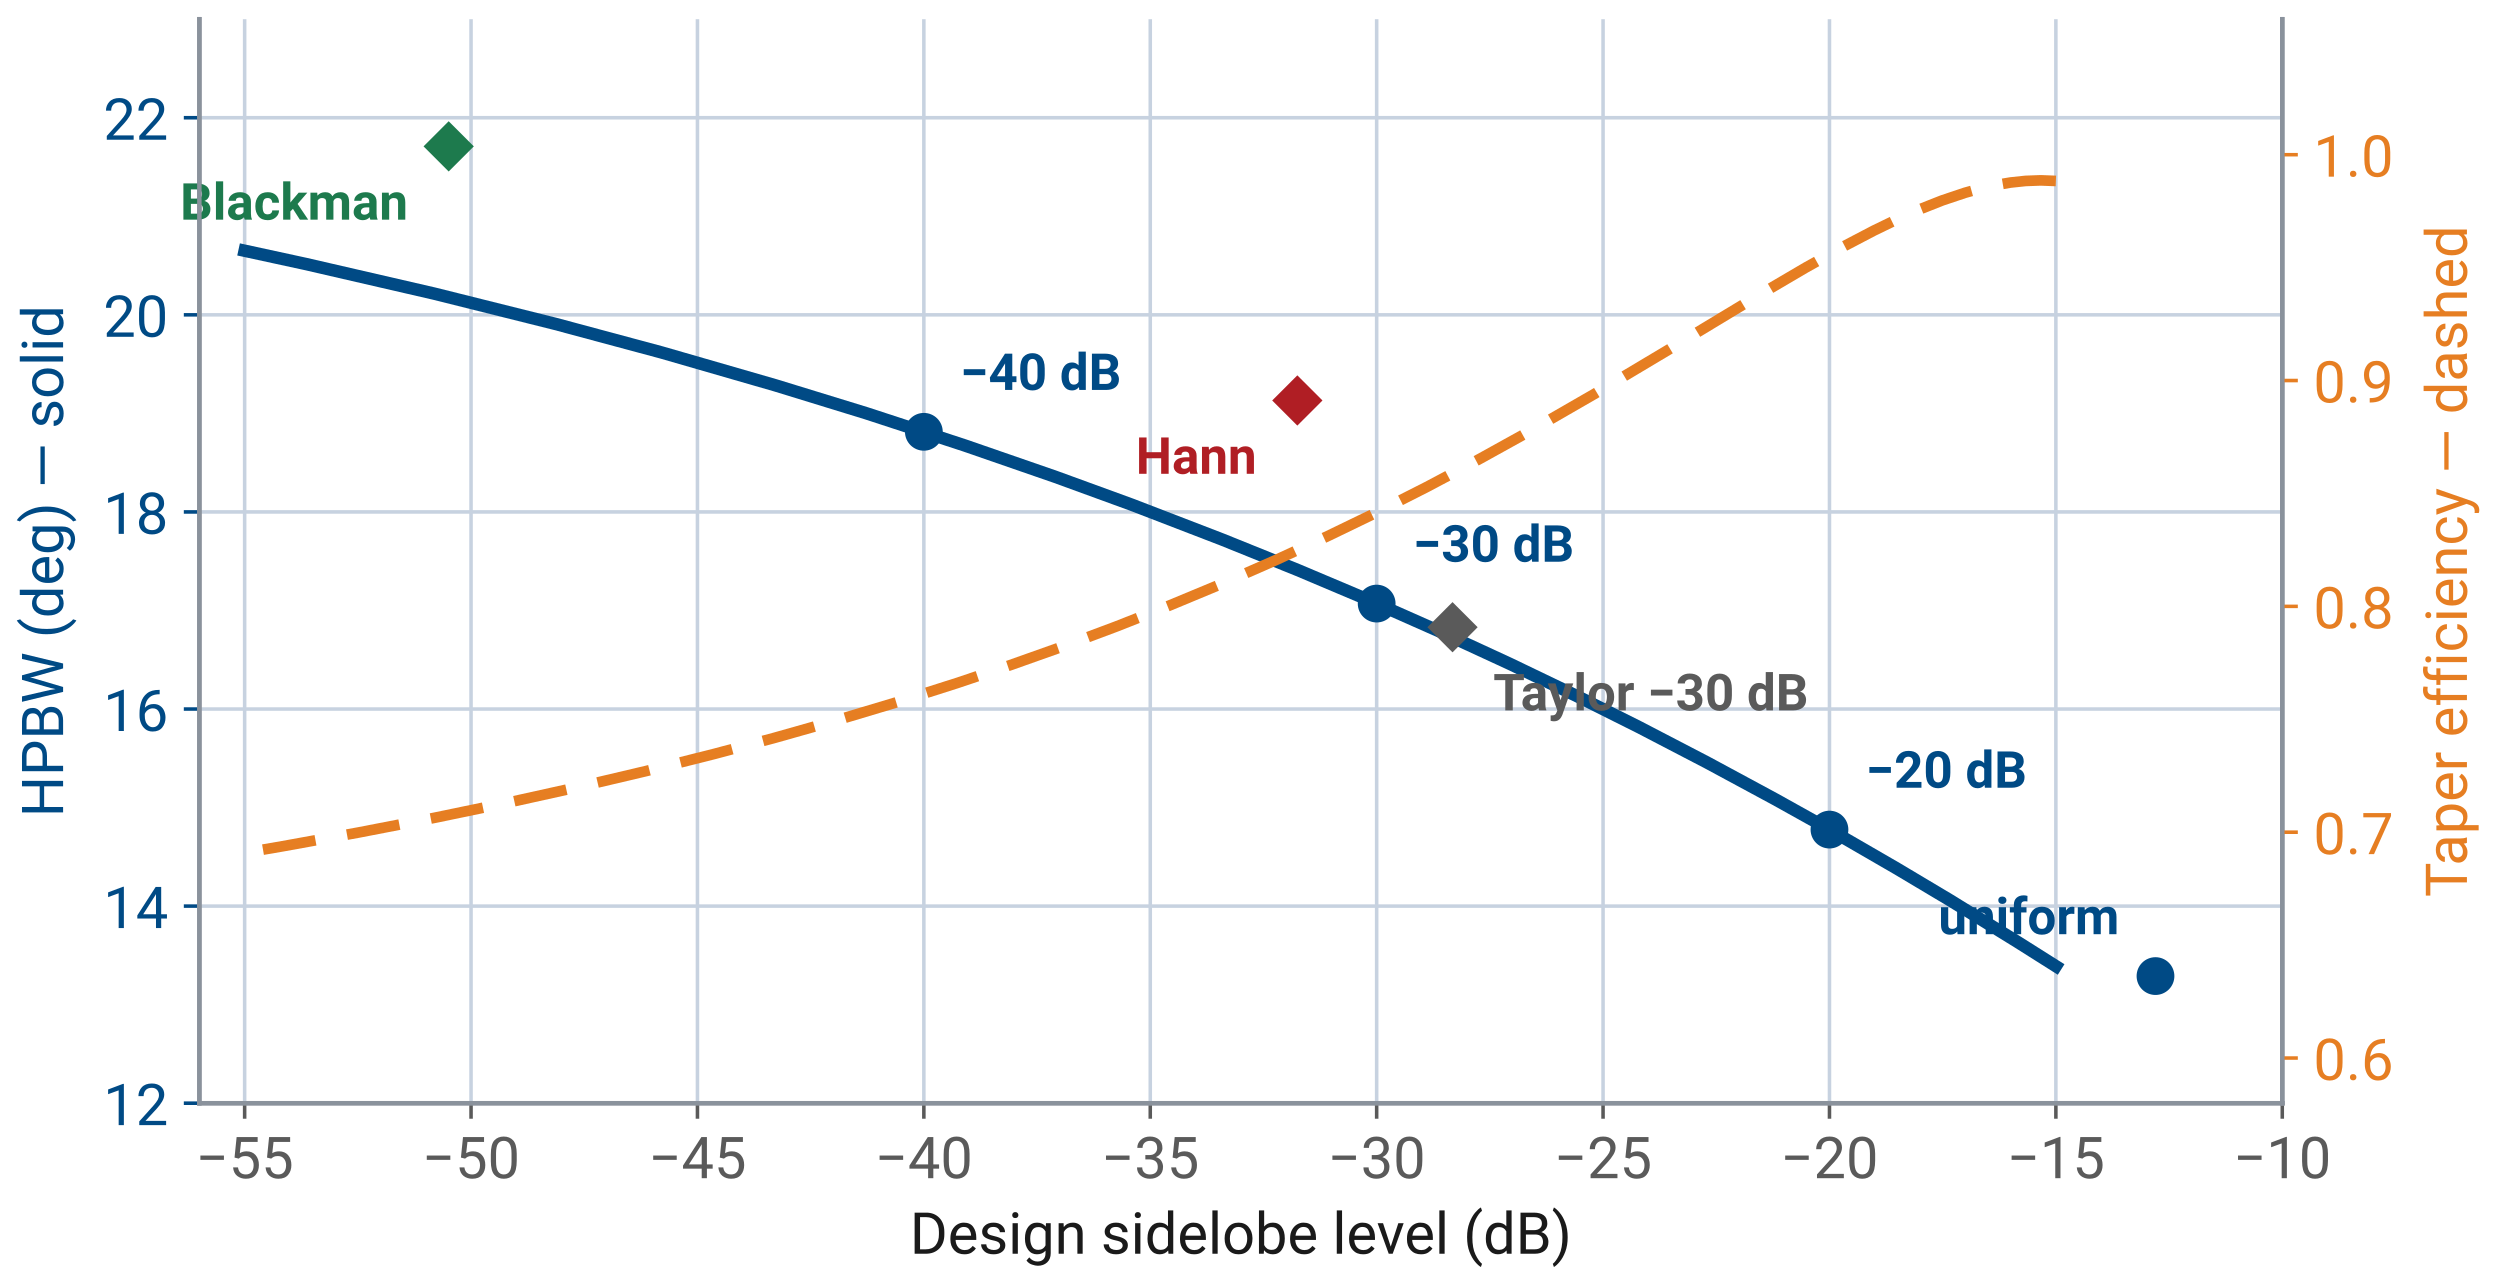
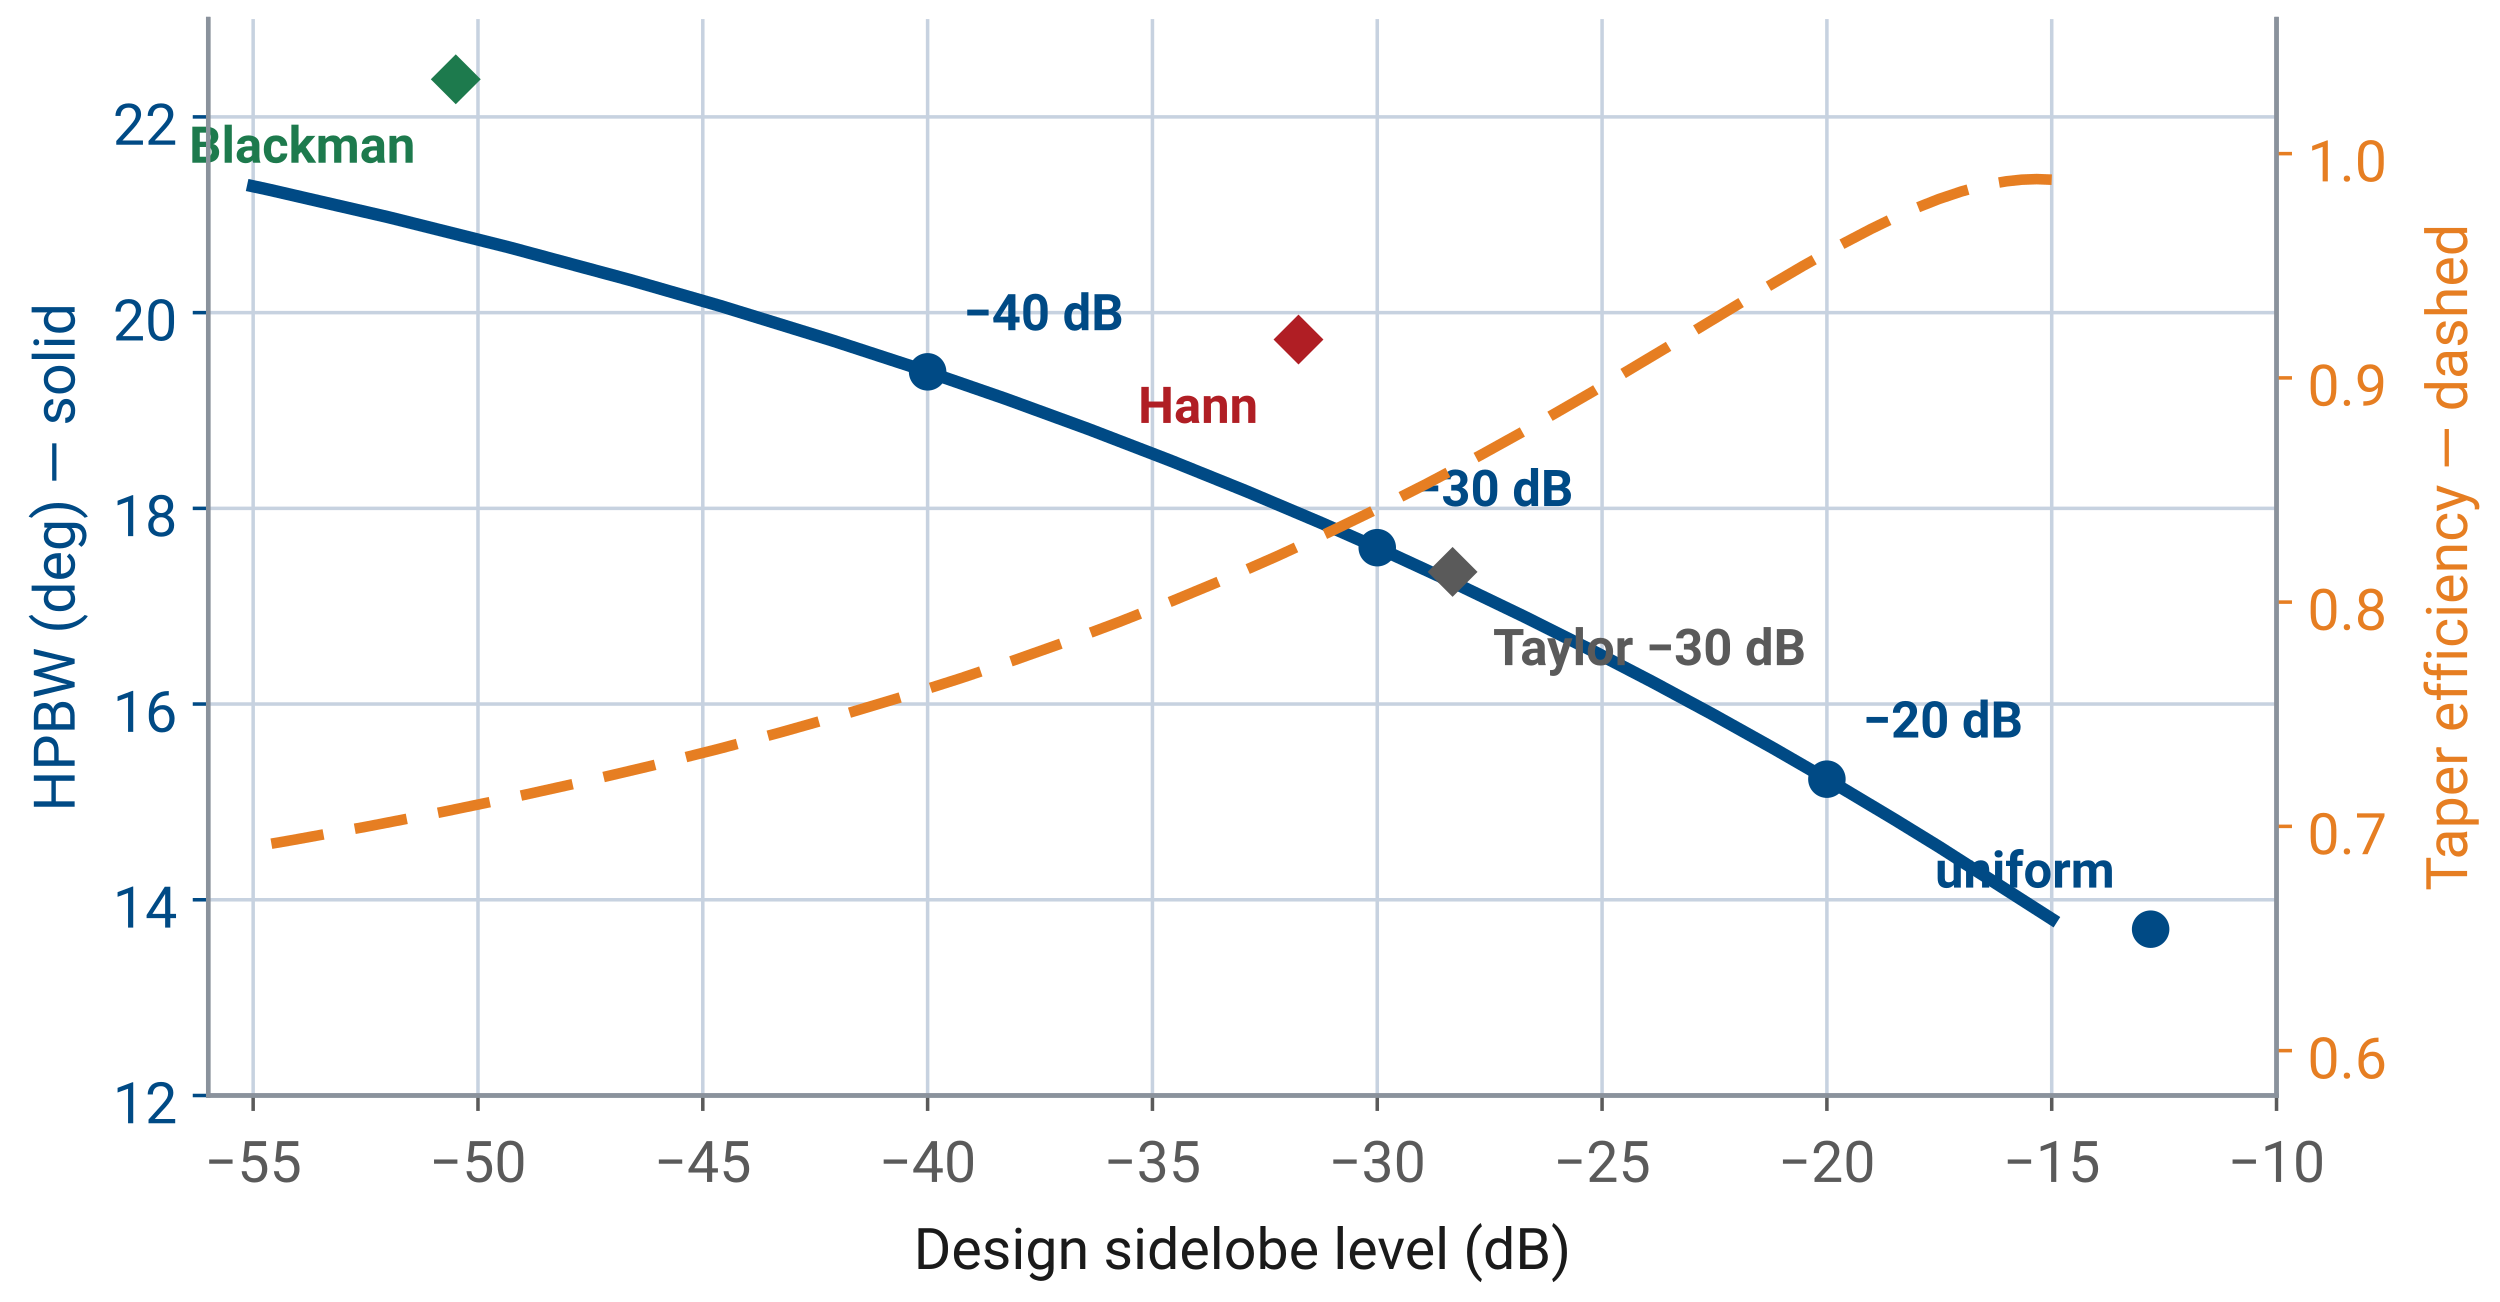
- <svg xmlns="http://www.w3.org/2000/svg" xmlns:xlink="http://www.w3.org/1999/xlink" width="562.579pt" height="289.577pt" viewBox="0 0 562.579 289.577" version="1.1">
+ <svg xmlns="http://www.w3.org/2000/svg" xmlns:xlink="http://www.w3.org/1999/xlink" width="566.541pt" height="295.035pt" viewBox="0 0 566.541 295.035" version="1.1">
  <defs>
    <style type="text/css">*{stroke-linejoin: round; stroke-linecap: butt}</style>
  </defs>
  <g id="figure_1">
    <g id="patch_1">
-       <path d="M -0 289.577  L 562.579 289.577  L 562.579 0  L -0 0  L -0 289.577  z " style="fill: none" />
+       <path d="M 0 295.035  L 566.541 295.035  L 566.541 0  L 0 0  L 0 295.035  z " style="fill: none" />
    </g>
    <g id="axes_1">
      <g id="patch_2">
-         <path d="M 44.864 248.256  L 513.584 248.256  L 513.584 4.32  L 44.864 4.32  L 44.864 248.256  z " style="fill: none" />
+         <path d="M 47.18 248.256  L 515.9 248.256  L 515.9 4.32  L 47.18 4.32  L 47.18 248.256  z " style="fill: none" />
      </g>
      <g id="matplotlib.axis_1">
        <g id="xtick_1">
          <g id="line2d_1">
-             <path d="M 55.053 248.256  L 55.053 4.32  " clip-path="url(#p0bf2128e84)" style="fill: none; stroke: #c7d2e0; stroke-width: 0.8; stroke-linecap: square" />
+             <path d="M 57.369 248.256  L 57.369 4.32  " clip-path="url(#p436cb58399)" style="fill: none; stroke: #c7d2e0; stroke-width: 0.8; stroke-linecap: square" />
          </g>
          <g id="line2d_2">
            <defs>
-               <path id="m81da717eab" d="M 0 0  L 0 3.5  " style="stroke: #5a5a5a; stroke-width: 0.8" />
+               <path id="mf2fd571ea1" d="M 0 0  L 0 3.5  " style="stroke: #5a5a5a; stroke-width: 0.8" />
            </defs>
            <g>
-               <use xlink:href="#m81da717eab" x="55.053" y="248.256" style="fill: #5a5a5a; stroke: #5a5a5a; stroke-width: 0.8" />
+               <use xlink:href="#mf2fd571ea1" x="57.369" y="248.256" style="fill: #5a5a5a; stroke: #5a5a5a; stroke-width: 0.8" />
            </g>
          </g>
          <g id="text_1">
-             <text style="font-size: 13px; font-family:'Source Sans Pro', 'Segoe UI', Roboto, Helvetica, Arial, sans-serif; text-anchor: middle; fill: #5a5a5a" x="55.053" y="265.133" transform="rotate(-0 55.05308 265.133)">−55</text>
+             <text style="font-size: 13px; font-family:'Source Sans Pro', 'Segoe UI', Roboto, Helvetica, Arial, sans-serif; text-anchor: middle; fill: #5a5a5a" x="57.369" y="267.85" transform="rotate(-0 57.36921 267.8497)">−55</text>
          </g>
        </g>
        <g id="xtick_2">
          <g id="line2d_3">
-             <path d="M 106.001 248.256  L 106.001 4.32  " clip-path="url(#p0bf2128e84)" style="fill: none; stroke: #c7d2e0; stroke-width: 0.8; stroke-linecap: square" />
+             <path d="M 108.317 248.256  L 108.317 4.32  " clip-path="url(#p436cb58399)" style="fill: none; stroke: #c7d2e0; stroke-width: 0.8; stroke-linecap: square" />
          </g>
          <g id="line2d_4">
            <g>
-               <use xlink:href="#m81da717eab" x="106.001" y="248.256" style="fill: #5a5a5a; stroke: #5a5a5a; stroke-width: 0.8" />
+               <use xlink:href="#mf2fd571ea1" x="108.317" y="248.256" style="fill: #5a5a5a; stroke: #5a5a5a; stroke-width: 0.8" />
            </g>
          </g>
          <g id="text_2">
-             <text style="font-size: 13px; font-family:'Source Sans Pro', 'Segoe UI', Roboto, Helvetica, Arial, sans-serif; text-anchor: middle; fill: #5a5a5a" x="106.001" y="265.133" transform="rotate(-0 106.0009 265.133)">−50</text>
+             <text style="font-size: 13px; font-family:'Source Sans Pro', 'Segoe UI', Roboto, Helvetica, Arial, sans-serif; text-anchor: middle; fill: #5a5a5a" x="108.317" y="267.85" transform="rotate(-0 108.317 267.8497)">−50</text>
          </g>
        </g>
        <g id="xtick_3">
          <g id="line2d_5">
-             <path d="M 156.949 248.256  L 156.949 4.32  " clip-path="url(#p0bf2128e84)" style="fill: none; stroke: #c7d2e0; stroke-width: 0.8; stroke-linecap: square" />
+             <path d="M 159.265 248.256  L 159.265 4.32  " clip-path="url(#p436cb58399)" style="fill: none; stroke: #c7d2e0; stroke-width: 0.8; stroke-linecap: square" />
          </g>
          <g id="line2d_6">
            <g>
-               <use xlink:href="#m81da717eab" x="156.949" y="248.256" style="fill: #5a5a5a; stroke: #5a5a5a; stroke-width: 0.8" />
+               <use xlink:href="#mf2fd571ea1" x="159.265" y="248.256" style="fill: #5a5a5a; stroke: #5a5a5a; stroke-width: 0.8" />
            </g>
          </g>
          <g id="text_3">
-             <text style="font-size: 13px; font-family:'Source Sans Pro', 'Segoe UI', Roboto, Helvetica, Arial, sans-serif; text-anchor: middle; fill: #5a5a5a" x="156.949" y="265.133" transform="rotate(-0 156.9487 265.133)">−45</text>
+             <text style="font-size: 13px; font-family:'Source Sans Pro', 'Segoe UI', Roboto, Helvetica, Arial, sans-serif; text-anchor: middle; fill: #5a5a5a" x="159.265" y="267.85" transform="rotate(-0 159.2649 267.8497)">−45</text>
          </g>
        </g>
        <g id="xtick_4">
          <g id="line2d_7">
-             <path d="M 207.897 248.256  L 207.897 4.32  " clip-path="url(#p0bf2128e84)" style="fill: none; stroke: #c7d2e0; stroke-width: 0.8; stroke-linecap: square" />
+             <path d="M 210.213 248.256  L 210.213 4.32  " clip-path="url(#p436cb58399)" style="fill: none; stroke: #c7d2e0; stroke-width: 0.8; stroke-linecap: square" />
          </g>
          <g id="line2d_8">
            <g>
-               <use xlink:href="#m81da717eab" x="207.897" y="248.256" style="fill: #5a5a5a; stroke: #5a5a5a; stroke-width: 0.8" />
+               <use xlink:href="#mf2fd571ea1" x="210.213" y="248.256" style="fill: #5a5a5a; stroke: #5a5a5a; stroke-width: 0.8" />
            </g>
          </g>
          <g id="text_4">
-             <text style="font-size: 13px; font-family:'Source Sans Pro', 'Segoe UI', Roboto, Helvetica, Arial, sans-serif; text-anchor: middle; fill: #5a5a5a" x="207.897" y="265.133" transform="rotate(-0 207.8966 265.133)">−40</text>
+             <text style="font-size: 13px; font-family:'Source Sans Pro', 'Segoe UI', Roboto, Helvetica, Arial, sans-serif; text-anchor: middle; fill: #5a5a5a" x="210.213" y="267.85" transform="rotate(-0 210.2127 267.8497)">−40</text>
          </g>
        </g>
        <g id="xtick_5">
          <g id="line2d_9">
-             <path d="M 258.844 248.256  L 258.844 4.32  " clip-path="url(#p0bf2128e84)" style="fill: none; stroke: #c7d2e0; stroke-width: 0.8; stroke-linecap: square" />
+             <path d="M 261.161 248.256  L 261.161 4.32  " clip-path="url(#p436cb58399)" style="fill: none; stroke: #c7d2e0; stroke-width: 0.8; stroke-linecap: square" />
          </g>
          <g id="line2d_10">
            <g>
-               <use xlink:href="#m81da717eab" x="258.844" y="248.256" style="fill: #5a5a5a; stroke: #5a5a5a; stroke-width: 0.8" />
+               <use xlink:href="#mf2fd571ea1" x="261.161" y="248.256" style="fill: #5a5a5a; stroke: #5a5a5a; stroke-width: 0.8" />
            </g>
          </g>
          <g id="text_5">
-             <text style="font-size: 13px; font-family:'Source Sans Pro', 'Segoe UI', Roboto, Helvetica, Arial, sans-serif; text-anchor: middle; fill: #5a5a5a" x="258.844" y="265.133" transform="rotate(-0 258.8444 265.133)">−35</text>
+             <text style="font-size: 13px; font-family:'Source Sans Pro', 'Segoe UI', Roboto, Helvetica, Arial, sans-serif; text-anchor: middle; fill: #5a5a5a" x="261.161" y="267.85" transform="rotate(-0 261.1605 267.8497)">−35</text>
          </g>
        </g>
        <g id="xtick_6">
          <g id="line2d_11">
-             <path d="M 309.792 248.256  L 309.792 4.32  " clip-path="url(#p0bf2128e84)" style="fill: none; stroke: #c7d2e0; stroke-width: 0.8; stroke-linecap: square" />
+             <path d="M 312.108 248.256  L 312.108 4.32  " clip-path="url(#p436cb58399)" style="fill: none; stroke: #c7d2e0; stroke-width: 0.8; stroke-linecap: square" />
          </g>
          <g id="line2d_12">
            <g>
-               <use xlink:href="#m81da717eab" x="309.792" y="248.256" style="fill: #5a5a5a; stroke: #5a5a5a; stroke-width: 0.8" />
+               <use xlink:href="#mf2fd571ea1" x="312.108" y="248.256" style="fill: #5a5a5a; stroke: #5a5a5a; stroke-width: 0.8" />
            </g>
          </g>
          <g id="text_6">
-             <text style="font-size: 13px; font-family:'Source Sans Pro', 'Segoe UI', Roboto, Helvetica, Arial, sans-serif; text-anchor: middle; fill: #5a5a5a" x="309.792" y="265.133" transform="rotate(-0 309.7922 265.133)">−30</text>
+             <text style="font-size: 13px; font-family:'Source Sans Pro', 'Segoe UI', Roboto, Helvetica, Arial, sans-serif; text-anchor: middle; fill: #5a5a5a" x="312.108" y="267.85" transform="rotate(-0 312.1083 267.8497)">−30</text>
          </g>
        </g>
        <g id="xtick_7">
          <g id="line2d_13">
-             <path d="M 360.74 248.256  L 360.74 4.32  " clip-path="url(#p0bf2128e84)" style="fill: none; stroke: #c7d2e0; stroke-width: 0.8; stroke-linecap: square" />
+             <path d="M 363.056 248.256  L 363.056 4.32  " clip-path="url(#p436cb58399)" style="fill: none; stroke: #c7d2e0; stroke-width: 0.8; stroke-linecap: square" />
          </g>
          <g id="line2d_14">
            <g>
-               <use xlink:href="#m81da717eab" x="360.74" y="248.256" style="fill: #5a5a5a; stroke: #5a5a5a; stroke-width: 0.8" />
+               <use xlink:href="#mf2fd571ea1" x="363.056" y="248.256" style="fill: #5a5a5a; stroke: #5a5a5a; stroke-width: 0.8" />
            </g>
          </g>
          <g id="text_7">
-             <text style="font-size: 13px; font-family:'Source Sans Pro', 'Segoe UI', Roboto, Helvetica, Arial, sans-serif; text-anchor: middle; fill: #5a5a5a" x="360.74" y="265.133" transform="rotate(-0 360.74 265.133)">−25</text>
+             <text style="font-size: 13px; font-family:'Source Sans Pro', 'Segoe UI', Roboto, Helvetica, Arial, sans-serif; text-anchor: middle; fill: #5a5a5a" x="363.056" y="267.85" transform="rotate(-0 363.0562 267.8497)">−25</text>
          </g>
        </g>
        <g id="xtick_8">
          <g id="line2d_15">
-             <path d="M 411.688 248.256  L 411.688 4.32  " clip-path="url(#p0bf2128e84)" style="fill: none; stroke: #c7d2e0; stroke-width: 0.8; stroke-linecap: square" />
+             <path d="M 414.004 248.256  L 414.004 4.32  " clip-path="url(#p436cb58399)" style="fill: none; stroke: #c7d2e0; stroke-width: 0.8; stroke-linecap: square" />
          </g>
          <g id="line2d_16">
            <g>
-               <use xlink:href="#m81da717eab" x="411.688" y="248.256" style="fill: #5a5a5a; stroke: #5a5a5a; stroke-width: 0.8" />
+               <use xlink:href="#mf2fd571ea1" x="414.004" y="248.256" style="fill: #5a5a5a; stroke: #5a5a5a; stroke-width: 0.8" />
            </g>
          </g>
          <g id="text_8">
-             <text style="font-size: 13px; font-family:'Source Sans Pro', 'Segoe UI', Roboto, Helvetica, Arial, sans-serif; text-anchor: middle; fill: #5a5a5a" x="411.688" y="265.133" transform="rotate(-0 411.6879 265.133)">−20</text>
+             <text style="font-size: 13px; font-family:'Source Sans Pro', 'Segoe UI', Roboto, Helvetica, Arial, sans-serif; text-anchor: middle; fill: #5a5a5a" x="414.004" y="267.85" transform="rotate(-0 414.004 267.8497)">−20</text>
          </g>
        </g>
        <g id="xtick_9">
          <g id="line2d_17">
-             <path d="M 462.636 248.256  L 462.636 4.32  " clip-path="url(#p0bf2128e84)" style="fill: none; stroke: #c7d2e0; stroke-width: 0.8; stroke-linecap: square" />
+             <path d="M 464.952 248.256  L 464.952 4.32  " clip-path="url(#p436cb58399)" style="fill: none; stroke: #c7d2e0; stroke-width: 0.8; stroke-linecap: square" />
          </g>
          <g id="line2d_18">
            <g>
-               <use xlink:href="#m81da717eab" x="462.636" y="248.256" style="fill: #5a5a5a; stroke: #5a5a5a; stroke-width: 0.8" />
+               <use xlink:href="#mf2fd571ea1" x="464.952" y="248.256" style="fill: #5a5a5a; stroke: #5a5a5a; stroke-width: 0.8" />
            </g>
          </g>
          <g id="text_9">
-             <text style="font-size: 13px; font-family:'Source Sans Pro', 'Segoe UI', Roboto, Helvetica, Arial, sans-serif; text-anchor: middle; fill: #5a5a5a" x="462.636" y="265.133" transform="rotate(-0 462.6357 265.133)">−15</text>
+             <text style="font-size: 13px; font-family:'Source Sans Pro', 'Segoe UI', Roboto, Helvetica, Arial, sans-serif; text-anchor: middle; fill: #5a5a5a" x="464.952" y="267.85" transform="rotate(-0 464.9518 267.8497)">−15</text>
          </g>
        </g>
        <g id="xtick_10">
          <g id="line2d_19">
-             <path d="M 513.584 248.256  L 513.584 4.32  " clip-path="url(#p0bf2128e84)" style="fill: none; stroke: #c7d2e0; stroke-width: 0.8; stroke-linecap: square" />
+             <path d="M 515.9 248.256  L 515.9 4.32  " clip-path="url(#p436cb58399)" style="fill: none; stroke: #c7d2e0; stroke-width: 0.8; stroke-linecap: square" />
          </g>
          <g id="line2d_20">
            <g>
-               <use xlink:href="#m81da717eab" x="513.584" y="248.256" style="fill: #5a5a5a; stroke: #5a5a5a; stroke-width: 0.8" />
+               <use xlink:href="#mf2fd571ea1" x="515.9" y="248.256" style="fill: #5a5a5a; stroke: #5a5a5a; stroke-width: 0.8" />
            </g>
          </g>
          <g id="text_10">
-             <text style="font-size: 13px; font-family:'Source Sans Pro', 'Segoe UI', Roboto, Helvetica, Arial, sans-serif; text-anchor: middle; fill: #5a5a5a" x="513.584" y="265.133" transform="rotate(-0 513.5835 265.133)">−10</text>
+             <text style="font-size: 13px; font-family:'Source Sans Pro', 'Segoe UI', Roboto, Helvetica, Arial, sans-serif; text-anchor: middle; fill: #5a5a5a" x="515.9" y="267.85" transform="rotate(-0 515.8996 267.8497)">−10</text>
          </g>
        </g>
        <g id="text_11">
-           <text style="font-size: 13px; font-family:'Source Sans Pro', 'Segoe UI', Roboto, Helvetica, Arial, sans-serif; text-anchor: middle; fill: #1a1a1a" x="279.224" y="282.134" transform="rotate(-0 279.2235 282.134)">Design sidelobe level  (dB)</text>
+           <text style="font-size: 13px; font-family:'Source Sans Pro', 'Segoe UI', Roboto, Helvetica, Arial, sans-serif; text-anchor: middle; fill: #1a1a1a" x="281.54" y="287.579" transform="rotate(-0 281.5396 287.5792)">Design sidelobe level  (dB)</text>
        </g>
      </g>
      <g id="matplotlib.axis_2">
        <g id="ytick_1">
          <g id="line2d_21">
-             <path d="M 44.864 248.256  L 513.584 248.256  " clip-path="url(#p0bf2128e84)" style="fill: none; stroke: #c7d2e0; stroke-width: 0.8; stroke-linecap: square" />
+             <path d="M 47.18 248.256  L 515.9 248.256  " clip-path="url(#p436cb58399)" style="fill: none; stroke: #c7d2e0; stroke-width: 0.8; stroke-linecap: square" />
          </g>
          <g id="line2d_22">
            <defs>
-               <path id="m40576629c1" d="M 0 0  L -3.5 0  " style="stroke: #004a85; stroke-width: 0.8" />
+               <path id="m0432bc2612" d="M 0 0  L -3.5 0  " style="stroke: #004a85; stroke-width: 0.8" />
            </defs>
            <g>
-               <use xlink:href="#m40576629c1" x="44.864" y="248.256" style="fill: #004a85; stroke: #004a85; stroke-width: 0.8" />
+               <use xlink:href="#m0432bc2612" x="47.18" y="248.256" style="fill: #004a85; stroke: #004a85; stroke-width: 0.8" />
            </g>
          </g>
          <g id="text_12">
-             <text style="font-size: 13px; font-family:'Source Sans Pro', 'Segoe UI', Roboto, Helvetica, Arial, sans-serif; text-anchor: end; fill: #004a85" x="37.864" y="253.194" transform="rotate(-0 37.86352 253.1945)">12</text>
+             <text style="font-size: 13px; font-family:'Source Sans Pro', 'Segoe UI', Roboto, Helvetica, Arial, sans-serif; text-anchor: end; fill: #004a85" x="40.18" y="254.553" transform="rotate(-0 40.17965 254.5529)">12</text>
          </g>
        </g>
        <g id="ytick_2">
          <g id="line2d_23">
-             <path d="M 44.864 203.904  L 513.584 203.904  " clip-path="url(#p0bf2128e84)" style="fill: none; stroke: #c7d2e0; stroke-width: 0.8; stroke-linecap: square" />
+             <path d="M 47.18 203.904  L 515.9 203.904  " clip-path="url(#p436cb58399)" style="fill: none; stroke: #c7d2e0; stroke-width: 0.8; stroke-linecap: square" />
          </g>
          <g id="line2d_24">
            <g>
-               <use xlink:href="#m40576629c1" x="44.864" y="203.904" style="fill: #004a85; stroke: #004a85; stroke-width: 0.8" />
+               <use xlink:href="#m0432bc2612" x="47.18" y="203.904" style="fill: #004a85; stroke: #004a85; stroke-width: 0.8" />
            </g>
          </g>
          <g id="text_13">
-             <text style="font-size: 13px; font-family:'Source Sans Pro', 'Segoe UI', Roboto, Helvetica, Arial, sans-serif; text-anchor: end; fill: #004a85" x="37.864" y="208.842" transform="rotate(-0 37.86352 208.8425)">14</text>
+             <text style="font-size: 13px; font-family:'Source Sans Pro', 'Segoe UI', Roboto, Helvetica, Arial, sans-serif; text-anchor: end; fill: #004a85" x="40.18" y="210.201" transform="rotate(-0 40.17965 210.2009)">14</text>
          </g>
        </g>
        <g id="ytick_3">
          <g id="line2d_25">
-             <path d="M 44.864 159.552  L 513.584 159.552  " clip-path="url(#p0bf2128e84)" style="fill: none; stroke: #c7d2e0; stroke-width: 0.8; stroke-linecap: square" />
+             <path d="M 47.18 159.552  L 515.9 159.552  " clip-path="url(#p436cb58399)" style="fill: none; stroke: #c7d2e0; stroke-width: 0.8; stroke-linecap: square" />
          </g>
          <g id="line2d_26">
            <g>
-               <use xlink:href="#m40576629c1" x="44.864" y="159.552" style="fill: #004a85; stroke: #004a85; stroke-width: 0.8" />
+               <use xlink:href="#m0432bc2612" x="47.18" y="159.552" style="fill: #004a85; stroke: #004a85; stroke-width: 0.8" />
            </g>
          </g>
          <g id="text_14">
-             <text style="font-size: 13px; font-family:'Source Sans Pro', 'Segoe UI', Roboto, Helvetica, Arial, sans-serif; text-anchor: end; fill: #004a85" x="37.864" y="164.49" transform="rotate(-0 37.86352 164.4905)">16</text>
+             <text style="font-size: 13px; font-family:'Source Sans Pro', 'Segoe UI', Roboto, Helvetica, Arial, sans-serif; text-anchor: end; fill: #004a85" x="40.18" y="165.849" transform="rotate(-0 40.17965 165.8489)">16</text>
          </g>
        </g>
        <g id="ytick_4">
          <g id="line2d_27">
-             <path d="M 44.864 115.2  L 513.584 115.2  " clip-path="url(#p0bf2128e84)" style="fill: none; stroke: #c7d2e0; stroke-width: 0.8; stroke-linecap: square" />
+             <path d="M 47.18 115.2  L 515.9 115.2  " clip-path="url(#p436cb58399)" style="fill: none; stroke: #c7d2e0; stroke-width: 0.8; stroke-linecap: square" />
          </g>
          <g id="line2d_28">
            <g>
-               <use xlink:href="#m40576629c1" x="44.864" y="115.2" style="fill: #004a85; stroke: #004a85; stroke-width: 0.8" />
+               <use xlink:href="#m0432bc2612" x="47.18" y="115.2" style="fill: #004a85; stroke: #004a85; stroke-width: 0.8" />
            </g>
          </g>
          <g id="text_15">
-             <text style="font-size: 13px; font-family:'Source Sans Pro', 'Segoe UI', Roboto, Helvetica, Arial, sans-serif; text-anchor: end; fill: #004a85" x="37.864" y="120.138" transform="rotate(-0 37.86352 120.1385)">18</text>
+             <text style="font-size: 13px; font-family:'Source Sans Pro', 'Segoe UI', Roboto, Helvetica, Arial, sans-serif; text-anchor: end; fill: #004a85" x="40.18" y="121.497" transform="rotate(-0 40.17965 121.4969)">18</text>
          </g>
        </g>
        <g id="ytick_5">
          <g id="line2d_29">
-             <path d="M 44.864 70.848  L 513.584 70.848  " clip-path="url(#p0bf2128e84)" style="fill: none; stroke: #c7d2e0; stroke-width: 0.8; stroke-linecap: square" />
+             <path d="M 47.18 70.848  L 515.9 70.848  " clip-path="url(#p436cb58399)" style="fill: none; stroke: #c7d2e0; stroke-width: 0.8; stroke-linecap: square" />
          </g>
          <g id="line2d_30">
            <g>
-               <use xlink:href="#m40576629c1" x="44.864" y="70.848" style="fill: #004a85; stroke: #004a85; stroke-width: 0.8" />
+               <use xlink:href="#m0432bc2612" x="47.18" y="70.848" style="fill: #004a85; stroke: #004a85; stroke-width: 0.8" />
            </g>
          </g>
          <g id="text_16">
-             <text style="font-size: 13px; font-family:'Source Sans Pro', 'Segoe UI', Roboto, Helvetica, Arial, sans-serif; text-anchor: end; fill: #004a85" x="37.864" y="75.786" transform="rotate(-0 37.86352 75.78648)">20</text>
+             <text style="font-size: 13px; font-family:'Source Sans Pro', 'Segoe UI', Roboto, Helvetica, Arial, sans-serif; text-anchor: end; fill: #004a85" x="40.18" y="77.145" transform="rotate(-0 40.17965 77.14487)">20</text>
          </g>
        </g>
        <g id="ytick_6">
          <g id="line2d_31">
-             <path d="M 44.864 26.496  L 513.584 26.496  " clip-path="url(#p0bf2128e84)" style="fill: none; stroke: #c7d2e0; stroke-width: 0.8; stroke-linecap: square" />
+             <path d="M 47.18 26.496  L 515.9 26.496  " clip-path="url(#p436cb58399)" style="fill: none; stroke: #c7d2e0; stroke-width: 0.8; stroke-linecap: square" />
          </g>
          <g id="line2d_32">
            <g>
-               <use xlink:href="#m40576629c1" x="44.864" y="26.496" style="fill: #004a85; stroke: #004a85; stroke-width: 0.8" />
+               <use xlink:href="#m0432bc2612" x="47.18" y="26.496" style="fill: #004a85; stroke: #004a85; stroke-width: 0.8" />
            </g>
          </g>
          <g id="text_17">
-             <text style="font-size: 13px; font-family:'Source Sans Pro', 'Segoe UI', Roboto, Helvetica, Arial, sans-serif; text-anchor: end; fill: #004a85" x="37.864" y="31.434" transform="rotate(-0 37.86352 31.43448)">22</text>
+             <text style="font-size: 13px; font-family:'Source Sans Pro', 'Segoe UI', Roboto, Helvetica, Arial, sans-serif; text-anchor: end; fill: #004a85" x="40.18" y="32.793" transform="rotate(-0 40.17965 32.79288)">22</text>
          </g>
        </g>
        <g id="text_18">
-           <text style="font-size: 13px; font-family:'Source Sans Pro', 'Segoe UI', Roboto, Helvetica, Arial, sans-serif; text-anchor: middle; fill: #004a85" x="14.198" y="126.288" transform="rotate(-90 14.19797 126.288)">HPBW  (deg)  —  solid</text>
+           <text style="font-size: 13px; font-family:'Source Sans Pro', 'Segoe UI', Roboto, Helvetica, Arial, sans-serif; text-anchor: middle; fill: #004a85" x="16.914" y="126.288" transform="rotate(-90 16.91375 126.288)">HPBW  (deg)  —  solid</text>
        </g>
      </g>
      <g id="line2d_33">
-         <path d="M 462.636 217.42  L 454.109 212.032  L 438.761 202.551  L 426.823 195.433  L 411.475 186.551  L 399.537 179.898  L 384.189 171.616  L 368.841 163.632  L 355.198 156.813  L 339.849 149.429  L 324.501 142.343  L 307.447 134.792  L 292.099 128.306  L 275.045 121.42  L 254.581 113.537  L 237.527 107.316  L 217.063 100.231  L 194.893 92.98  L 174.429 86.693  L 148.848 79.308  L 124.973 72.888  L 97.687 66.069  L 68.696 59.383  L 55.053 56.423  L 55.053 56.423  " clip-path="url(#p0bf2128e84)" style="fill: none; stroke: #004a85; stroke-width: 2.8; stroke-linecap: square" />
+         <path d="M 464.952 208.239  L 439.371 191.874  L 429.139 185.587  L 415.496 177.437  L 401.853 169.553  L 388.21 161.936  L 374.567 154.585  L 360.924 147.499  L 345.576 139.815  L 330.228 132.431  L 314.88 125.346  L 299.531 118.56  L 282.478 111.341  L 265.424 104.456  L 246.665 97.237  L 227.906 90.385  L 207.441 83.3  L 188.682 77.179  L 163.102 69.296  L 142.638 63.408  L 115.352 56.057  L 88.066 49.237  L 60.78 42.951  L 57.369 42.219  L 57.369 42.219  " clip-path="url(#p436cb58399)" style="fill: none; stroke: #004a85; stroke-width: 2.8; stroke-linecap: square" />
      </g>
      <g id="patch_3">
-         <path d="M 44.864 248.256  L 44.864 4.32  " style="fill: none; stroke: #8a929c; stroke-linejoin: miter; stroke-linecap: square" />
+         <path d="M 47.18 248.256  L 47.18 4.32  " style="fill: none; stroke: #8a929c; stroke-linejoin: miter; stroke-linecap: square" />
      </g>
      <g id="patch_4">
-         <path d="M 513.584 248.256  L 513.584 4.32  " style="fill: none; stroke: #8a929c; stroke-linejoin: miter; stroke-linecap: square" />
+         <path d="M 515.9 248.256  L 515.9 4.32  " style="fill: none; stroke: #8a929c; stroke-linejoin: miter; stroke-linecap: square" />
      </g>
      <g id="patch_5">
-         <path d="M 44.864 248.256  L 513.584 248.256  " style="fill: none; stroke: #8a929c; stroke-linejoin: miter; stroke-linecap: square" />
+         <path d="M 47.18 248.256  L 515.9 248.256  " style="fill: none; stroke: #8a929c; stroke-linejoin: miter; stroke-linecap: square" />
      </g>
      <g id="text_19">
-         <text style="font-weight: 700; font-size: 11.5px; font-family:'Source Sans Pro', 'Segoe UI', Roboto, Helvetica, Arial, sans-serif; text-anchor: end; fill: #004a85" x="476.901" y="210.233" transform="rotate(-0 476.9011 210.2335)">uniform</text>
+         <text style="font-weight: 700; font-size: 11.5px; font-family:'Source Sans Pro', 'Segoe UI', Roboto, Helvetica, Arial, sans-serif; text-anchor: end; fill: #004a85" x="479.217" y="201.141" transform="rotate(-0 479.2172 201.1412)">uniform</text>
      </g>
      <g id="text_20">
-         <text style="font-weight: 700; font-size: 11.5px; font-family:'Source Sans Pro', 'Segoe UI', Roboto, Helvetica, Arial, sans-serif; text-anchor: start; fill: #004a85" x="419.84" y="177.269" transform="rotate(-0 419.8395 177.2688)">−20 dB</text>
+         <text style="font-weight: 700; font-size: 11.5px; font-family:'Source Sans Pro', 'Segoe UI', Roboto, Helvetica, Arial, sans-serif; text-anchor: start; fill: #004a85" x="422.156" y="167.145" transform="rotate(-0 422.1556 167.1454)">−20 dB</text>
      </g>
      <g id="text_21">
-         <text style="font-weight: 700; font-size: 11.5px; font-family:'Source Sans Pro', 'Segoe UI', Roboto, Helvetica, Arial, sans-serif; text-anchor: start; fill: #004a85" x="317.944" y="126.408" transform="rotate(-0 317.9439 126.4082)">−30 dB</text>
+         <text style="font-weight: 700; font-size: 11.5px; font-family:'Source Sans Pro', 'Segoe UI', Roboto, Helvetica, Arial, sans-serif; text-anchor: start; fill: #004a85" x="320.26" y="114.688" transform="rotate(-0 320.26 114.688)">−30 dB</text>
      </g>
      <g id="text_22">
-         <text style="font-weight: 700; font-size: 11.5px; font-family:'Source Sans Pro', 'Segoe UI', Roboto, Helvetica, Arial, sans-serif; text-anchor: start; fill: #004a85" x="216.048" y="87.755" transform="rotate(-0 216.0482 87.75542)">−40 dB</text>
+         <text style="font-weight: 700; font-size: 11.5px; font-family:'Source Sans Pro', 'Segoe UI', Roboto, Helvetica, Arial, sans-serif; text-anchor: start; fill: #004a85" x="218.364" y="74.838" transform="rotate(-0 218.3643 74.83775)">−40 dB</text>
      </g>
      <g id="text_23">
-         <text style="font-weight: 700; font-size: 11.5px; font-family:'Source Sans Pro', 'Segoe UI', Roboto, Helvetica, Arial, sans-serif; text-anchor: end; fill: #b01e24" x="282.772" y="106.618" transform="rotate(-0 282.7715 106.6178)">Hann</text>
+         <text style="font-weight: 700; font-size: 11.5px; font-family:'Source Sans Pro', 'Segoe UI', Roboto, Helvetica, Arial, sans-serif; text-anchor: end; fill: #b01e24" x="285.088" y="95.849" transform="rotate(-0 285.0876 95.84862)">Hann</text>
      </g>
      <g id="text_24">
-         <text style="font-weight: 700; font-size: 11.5px; font-family:'Source Sans Pro', 'Segoe UI', Roboto, Helvetica, Arial, sans-serif; text-anchor: end; fill: #1d7a4d" x="91.796" y="49.438" transform="rotate(-0 91.79647 49.43793)">Blackman</text>
+         <text style="font-weight: 700; font-size: 11.5px; font-family:'Source Sans Pro', 'Segoe UI', Roboto, Helvetica, Arial, sans-serif; text-anchor: end; fill: #1d7a4d" x="94.113" y="36.872" transform="rotate(-0 94.1126 36.87155)">Blackman</text>
      </g>
      <g id="text_25">
-         <text style="font-weight: 700; font-size: 11.5px; font-family:'Source Sans Pro', 'Segoe UI', Roboto, Helvetica, Arial, sans-serif; text-anchor: start; fill: #5a5a5a" x="336.033" y="159.863" transform="rotate(-0 336.0331 159.8633)">Taylor −30 dB</text>
+         <text style="font-weight: 700; font-size: 11.5px; font-family:'Source Sans Pro', 'Segoe UI', Roboto, Helvetica, Arial, sans-serif; text-anchor: start; fill: #5a5a5a" x="338.349" y="150.723" transform="rotate(-0 338.3492 150.7231)">Taylor −30 dB</text>
      </g>
      <g id="line2d_34">
        <defs>
-           <path id="m4ca4c0ba11" d="M 0 3.75  C 0.995 3.75 1.948 3.355 2.652 2.652  C 3.355 1.948 3.75 0.995 3.75 0  C 3.75 -0.995 3.355 -1.948 2.652 -2.652  C 1.948 -3.355 0.995 -3.75 0 -3.75  C -0.995 -3.75 -1.948 -3.355 -2.652 -2.652  C -3.355 -1.948 -3.75 -0.995 -3.75 0  C -3.75 0.995 -3.355 1.948 -2.652 2.652  C -1.948 3.355 -0.995 3.75 0 3.75  z " style="stroke: #004a85" />
+           <path id="m8d05cb487f" d="M 0 3.75  C 0.995 3.75 1.948 3.355 2.652 2.652  C 3.355 1.948 3.75 0.995 3.75 0  C 3.75 -0.995 3.355 -1.948 2.652 -2.652  C 1.948 -3.355 0.995 -3.75 0 -3.75  C -0.995 -3.75 -1.948 -3.355 -2.652 -2.652  C -3.355 -1.948 -3.75 -0.995 -3.75 0  C -3.75 0.995 -3.355 1.948 -2.652 2.652  C -1.948 3.355 -0.995 3.75 0 3.75  z " style="stroke: #004a85" />
        </defs>
-         <g clip-path="url(#p0bf2128e84)">
-           <use xlink:href="#m4ca4c0ba11" x="485.053" y="219.649" style="fill: #004a85; stroke: #004a85" />
+         <g clip-path="url(#p436cb58399)">
+           <use xlink:href="#m8d05cb487f" x="487.369" y="210.568" style="fill: #004a85; stroke: #004a85" />
        </g>
      </g>
      <g id="line2d_35">
-         <g clip-path="url(#p0bf2128e84)">
-           <use xlink:href="#m4ca4c0ba11" x="411.688" y="186.684" style="fill: #004a85; stroke: #004a85" />
+         <g clip-path="url(#p436cb58399)">
+           <use xlink:href="#m8d05cb487f" x="414.004" y="176.572" style="fill: #004a85; stroke: #004a85" />
        </g>
      </g>
      <g id="line2d_36">
-         <g clip-path="url(#p0bf2128e84)">
-           <use xlink:href="#m4ca4c0ba11" x="309.792" y="135.824" style="fill: #004a85; stroke: #004a85" />
+         <g clip-path="url(#p436cb58399)">
+           <use xlink:href="#m8d05cb487f" x="312.108" y="124.115" style="fill: #004a85; stroke: #004a85" />
        </g>
      </g>
      <g id="line2d_37">
-         <g clip-path="url(#p0bf2128e84)">
-           <use xlink:href="#m4ca4c0ba11" x="207.897" y="97.171" style="fill: #004a85; stroke: #004a85" />
+         <g clip-path="url(#p436cb58399)">
+           <use xlink:href="#m8d05cb487f" x="210.213" y="84.264" style="fill: #004a85; stroke: #004a85" />
        </g>
      </g>
      <g id="line2d_38">
        <defs>
-           <path id="m7b2123a058" d="M -0 4.95  L 4.95 0  L 0 -4.95  L -4.95 -0  z " style="stroke: #b01e24; stroke-linejoin: miter" />
+           <path id="mb37bd89fa3" d="M -0 4.95  L 4.95 0  L 0 -4.95  L -4.95 -0  z " style="stroke: #b01e24; stroke-linejoin: miter" />
        </defs>
-         <g clip-path="url(#p0bf2128e84)">
-           <use xlink:href="#m7b2123a058" x="291.942" y="90.119" style="fill: #b01e24; stroke: #b01e24; stroke-linejoin: miter" />
+         <g clip-path="url(#p436cb58399)">
+           <use xlink:href="#mb37bd89fa3" x="294.258" y="76.946" style="fill: #b01e24; stroke: #b01e24; stroke-linejoin: miter" />
        </g>
      </g>
      <g id="line2d_39">
        <defs>
-           <path id="m2ca08f5427" d="M -0 4.95  L 4.95 0  L 0 -4.95  L -4.95 -0  z " style="stroke: #1d7a4d; stroke-linejoin: miter" />
+           <path id="m29eeb12f14" d="M -0 4.95  L 4.95 0  L 0 -4.95  L -4.95 -0  z " style="stroke: #1d7a4d; stroke-linejoin: miter" />
        </defs>
-         <g clip-path="url(#p0bf2128e84)">
-           <use xlink:href="#m2ca08f5427" x="100.967" y="32.938" style="fill: #1d7a4d; stroke: #1d7a4d; stroke-linejoin: miter" />
+         <g clip-path="url(#p436cb58399)">
+           <use xlink:href="#m29eeb12f14" x="103.283" y="17.969" style="fill: #1d7a4d; stroke: #1d7a4d; stroke-linejoin: miter" />
        </g>
      </g>
      <g id="line2d_40">
        <defs>
-           <path id="ma03e10daf7" d="M -0 4.95  L 4.95 0  L 0 -4.95  L -4.95 -0  z " style="stroke: #5a5a5a; stroke-linejoin: miter" />
+           <path id="m043e818599" d="M -0 4.95  L 4.95 0  L 0 -4.95  L -4.95 -0  z " style="stroke: #5a5a5a; stroke-linejoin: miter" />
        </defs>
-         <g clip-path="url(#p0bf2128e84)">
-           <use xlink:href="#ma03e10daf7" x="326.862" y="141.146" style="fill: #5a5a5a; stroke: #5a5a5a; stroke-linejoin: miter" />
+         <g clip-path="url(#p436cb58399)">
+           <use xlink:href="#m043e818599" x="329.179" y="129.603" style="fill: #5a5a5a; stroke: #5a5a5a; stroke-linejoin: miter" />
        </g>
      </g>
    </g>
    <g id="axes_2">
      <g id="matplotlib.axis_3">
        <g id="ytick_7">
          <g id="line2d_41">
            <defs>
-               <path id="me23b4976a8" d="M 0 0  L 3.5 0  " style="stroke: #e67e22; stroke-width: 0.8" />
+               <path id="m3ec5743b02" d="M 0 0  L 3.5 0  " style="stroke: #e67e22; stroke-width: 0.8" />
            </defs>
            <g>
-               <use xlink:href="#me23b4976a8" x="513.584" y="238.092" style="fill: #e67e22; stroke: #e67e22; stroke-width: 0.8" />
+               <use xlink:href="#m3ec5743b02" x="515.9" y="238.092" style="fill: #e67e22; stroke: #e67e22; stroke-width: 0.8" />
            </g>
          </g>
          <g id="text_26">
-             <text style="font-size: 13px; font-family:'Source Sans Pro', 'Segoe UI', Roboto, Helvetica, Arial, sans-serif; text-anchor: start; fill: #e67e22" x="520.584" y="243.03" transform="rotate(-0 520.5835 243.0305)">0.6</text>
+             <text style="font-size: 13px; font-family:'Source Sans Pro', 'Segoe UI', Roboto, Helvetica, Arial, sans-serif; text-anchor: start; fill: #e67e22" x="522.9" y="244.389" transform="rotate(-0 522.8996 244.3889)">0.6</text>
          </g>
        </g>
        <g id="ytick_8">
          <g id="line2d_42">
            <g>
-               <use xlink:href="#me23b4976a8" x="513.584" y="187.272" style="fill: #e67e22; stroke: #e67e22; stroke-width: 0.8" />
+               <use xlink:href="#m3ec5743b02" x="515.9" y="187.272" style="fill: #e67e22; stroke: #e67e22; stroke-width: 0.8" />
            </g>
          </g>
          <g id="text_27">
-             <text style="font-size: 13px; font-family:'Source Sans Pro', 'Segoe UI', Roboto, Helvetica, Arial, sans-serif; text-anchor: start; fill: #e67e22" x="520.584" y="192.21" transform="rotate(-0 520.5835 192.2105)">0.7</text>
+             <text style="font-size: 13px; font-family:'Source Sans Pro', 'Segoe UI', Roboto, Helvetica, Arial, sans-serif; text-anchor: start; fill: #e67e22" x="522.9" y="193.569" transform="rotate(-0 522.8996 193.5689)">0.7</text>
          </g>
        </g>
        <g id="ytick_9">
          <g id="line2d_43">
            <g>
-               <use xlink:href="#me23b4976a8" x="513.584" y="136.452" style="fill: #e67e22; stroke: #e67e22; stroke-width: 0.8" />
+               <use xlink:href="#m3ec5743b02" x="515.9" y="136.452" style="fill: #e67e22; stroke: #e67e22; stroke-width: 0.8" />
            </g>
          </g>
          <g id="text_28">
-             <text style="font-size: 13px; font-family:'Source Sans Pro', 'Segoe UI', Roboto, Helvetica, Arial, sans-serif; text-anchor: start; fill: #e67e22" x="520.584" y="141.39" transform="rotate(-0 520.5835 141.3905)">0.8</text>
+             <text style="font-size: 13px; font-family:'Source Sans Pro', 'Segoe UI', Roboto, Helvetica, Arial, sans-serif; text-anchor: start; fill: #e67e22" x="522.9" y="142.749" transform="rotate(-0 522.8996 142.7489)">0.8</text>
          </g>
        </g>
        <g id="ytick_10">
          <g id="line2d_44">
            <g>
-               <use xlink:href="#me23b4976a8" x="513.584" y="85.632" style="fill: #e67e22; stroke: #e67e22; stroke-width: 0.8" />
+               <use xlink:href="#m3ec5743b02" x="515.9" y="85.632" style="fill: #e67e22; stroke: #e67e22; stroke-width: 0.8" />
            </g>
          </g>
          <g id="text_29">
-             <text style="font-size: 13px; font-family:'Source Sans Pro', 'Segoe UI', Roboto, Helvetica, Arial, sans-serif; text-anchor: start; fill: #e67e22" x="520.584" y="90.57" transform="rotate(-0 520.5835 90.57048)">0.9</text>
+             <text style="font-size: 13px; font-family:'Source Sans Pro', 'Segoe UI', Roboto, Helvetica, Arial, sans-serif; text-anchor: start; fill: #e67e22" x="522.9" y="91.929" transform="rotate(-0 522.8996 91.92888)">0.9</text>
          </g>
        </g>
        <g id="ytick_11">
          <g id="line2d_45">
            <g>
-               <use xlink:href="#me23b4976a8" x="513.584" y="34.812" style="fill: #e67e22; stroke: #e67e22; stroke-width: 0.8" />
+               <use xlink:href="#m3ec5743b02" x="515.9" y="34.812" style="fill: #e67e22; stroke: #e67e22; stroke-width: 0.8" />
            </g>
          </g>
          <g id="text_30">
-             <text style="font-size: 13px; font-family:'Source Sans Pro', 'Segoe UI', Roboto, Helvetica, Arial, sans-serif; text-anchor: start; fill: #e67e22" x="520.584" y="39.75" transform="rotate(-0 520.5835 39.75048)">1.0</text>
+             <text style="font-size: 13px; font-family:'Source Sans Pro', 'Segoe UI', Roboto, Helvetica, Arial, sans-serif; text-anchor: start; fill: #e67e22" x="522.9" y="41.109" transform="rotate(-0 522.8996 41.10887)">1.0</text>
          </g>
        </g>
        <g id="text_31">
-           <text style="font-size: 13px; font-family:'Source Sans Pro', 'Segoe UI', Roboto, Helvetica, Arial, sans-serif; text-anchor: middle; fill: #e67e22" x="555.136" y="126.288" transform="rotate(-90 555.1355 126.288)">Taper efficiency  —  dashed</text>
+           <text style="font-size: 13px; font-family:'Source Sans Pro', 'Segoe UI', Roboto, Helvetica, Arial, sans-serif; text-anchor: middle; fill: #e67e22" x="559.085" y="126.288" transform="rotate(-90 559.0848 126.288)">Taper efficiency  —  dashed</text>
        </g>
      </g>
      <g id="line2d_46">
-         <path d="M 462.636 40.72  L 459.225 40.588  L 455.814 40.716  L 452.403 41.08  L 448.993 41.66  L 445.582 42.435  L 442.171 43.386  L 437.055 45.104  L 431.939 47.125  L 426.823 49.397  L 421.707 51.879  L 414.885 55.446  L 406.359 60.211  L 396.126 66.217  L 375.662 78.579  L 358.608 88.758  L 344.965 96.623  L 333.028 103.237  L 321.09 109.574  L 309.153 115.621  L 298.92 120.574  L 286.983 126.085  L 275.045 131.318  L 263.108 136.283  L 251.17 140.991  L 239.233 145.456  L 227.295 149.692  L 215.358 153.71  L 201.715 158.052  L 188.072 162.144  L 174.429 166.004  L 160.786 169.646  L 145.438 173.501  L 130.089 177.118  L 114.741 180.515  L 97.687 184.049  L 80.634 187.35  L 63.58 190.437  L 55.053 191.905  L 55.053 191.905  " clip-path="url(#p0bf2128e84)" style="fill: none; stroke-dasharray: 12,7.2; stroke-dashoffset: 0; stroke: #e67e22; stroke-width: 2.4" />
+         <path d="M 464.952 40.72  L 461.541 40.588  L 458.13 40.716  L 454.72 41.08  L 451.309 41.66  L 447.898 42.435  L 444.487 43.386  L 439.371 45.104  L 434.255 47.125  L 429.139 49.397  L 424.023 51.879  L 417.202 55.446  L 408.675 60.211  L 398.443 66.217  L 377.978 78.579  L 360.924 88.758  L 347.282 96.623  L 335.344 103.237  L 323.406 109.574  L 311.469 115.621  L 301.237 120.574  L 289.299 126.085  L 277.361 131.318  L 265.424 136.283  L 253.486 140.991  L 241.549 145.456  L 229.611 149.692  L 217.674 153.71  L 204.031 158.052  L 190.388 162.144  L 176.745 166.004  L 163.102 169.646  L 147.754 173.501  L 132.405 177.118  L 117.057 180.515  L 100.003 184.049  L 82.95 187.35  L 65.896 190.437  L 57.369 191.905  L 57.369 191.905  " clip-path="url(#p436cb58399)" style="fill: none; stroke-dasharray: 12,7.2; stroke-dashoffset: 0; stroke: #e67e22; stroke-width: 2.4" />
      </g>
      <g id="patch_6">
-         <path d="M 44.864 248.256  L 44.864 4.32  " style="fill: none; stroke: #8a929c; stroke-linejoin: miter; stroke-linecap: square" />
+         <path d="M 47.18 248.256  L 47.18 4.32  " style="fill: none; stroke: #8a929c; stroke-linejoin: miter; stroke-linecap: square" />
      </g>
      <g id="patch_7">
-         <path d="M 513.584 248.256  L 513.584 4.32  " style="fill: none; stroke: #8a929c; stroke-linejoin: miter; stroke-linecap: square" />
+         <path d="M 515.9 248.256  L 515.9 4.32  " style="fill: none; stroke: #8a929c; stroke-linejoin: miter; stroke-linecap: square" />
      </g>
      <g id="patch_8">
-         <path d="M 44.864 248.256  L 513.584 248.256  " style="fill: none; stroke: #8a929c; stroke-linejoin: miter; stroke-linecap: square" />
+         <path d="M 47.18 248.256  L 515.9 248.256  " style="fill: none; stroke: #8a929c; stroke-linejoin: miter; stroke-linecap: square" />
      </g>
    </g>
  </g>
  <defs>
-     <clipPath id="p0bf2128e84">
-       <rect x="44.864" y="4.32" width="468.72" height="243.936" />
+     <clipPath id="p436cb58399">
+       <rect x="47.18" y="4.32" width="468.72" height="243.936" />
    </clipPath>
  </defs>
</svg>
